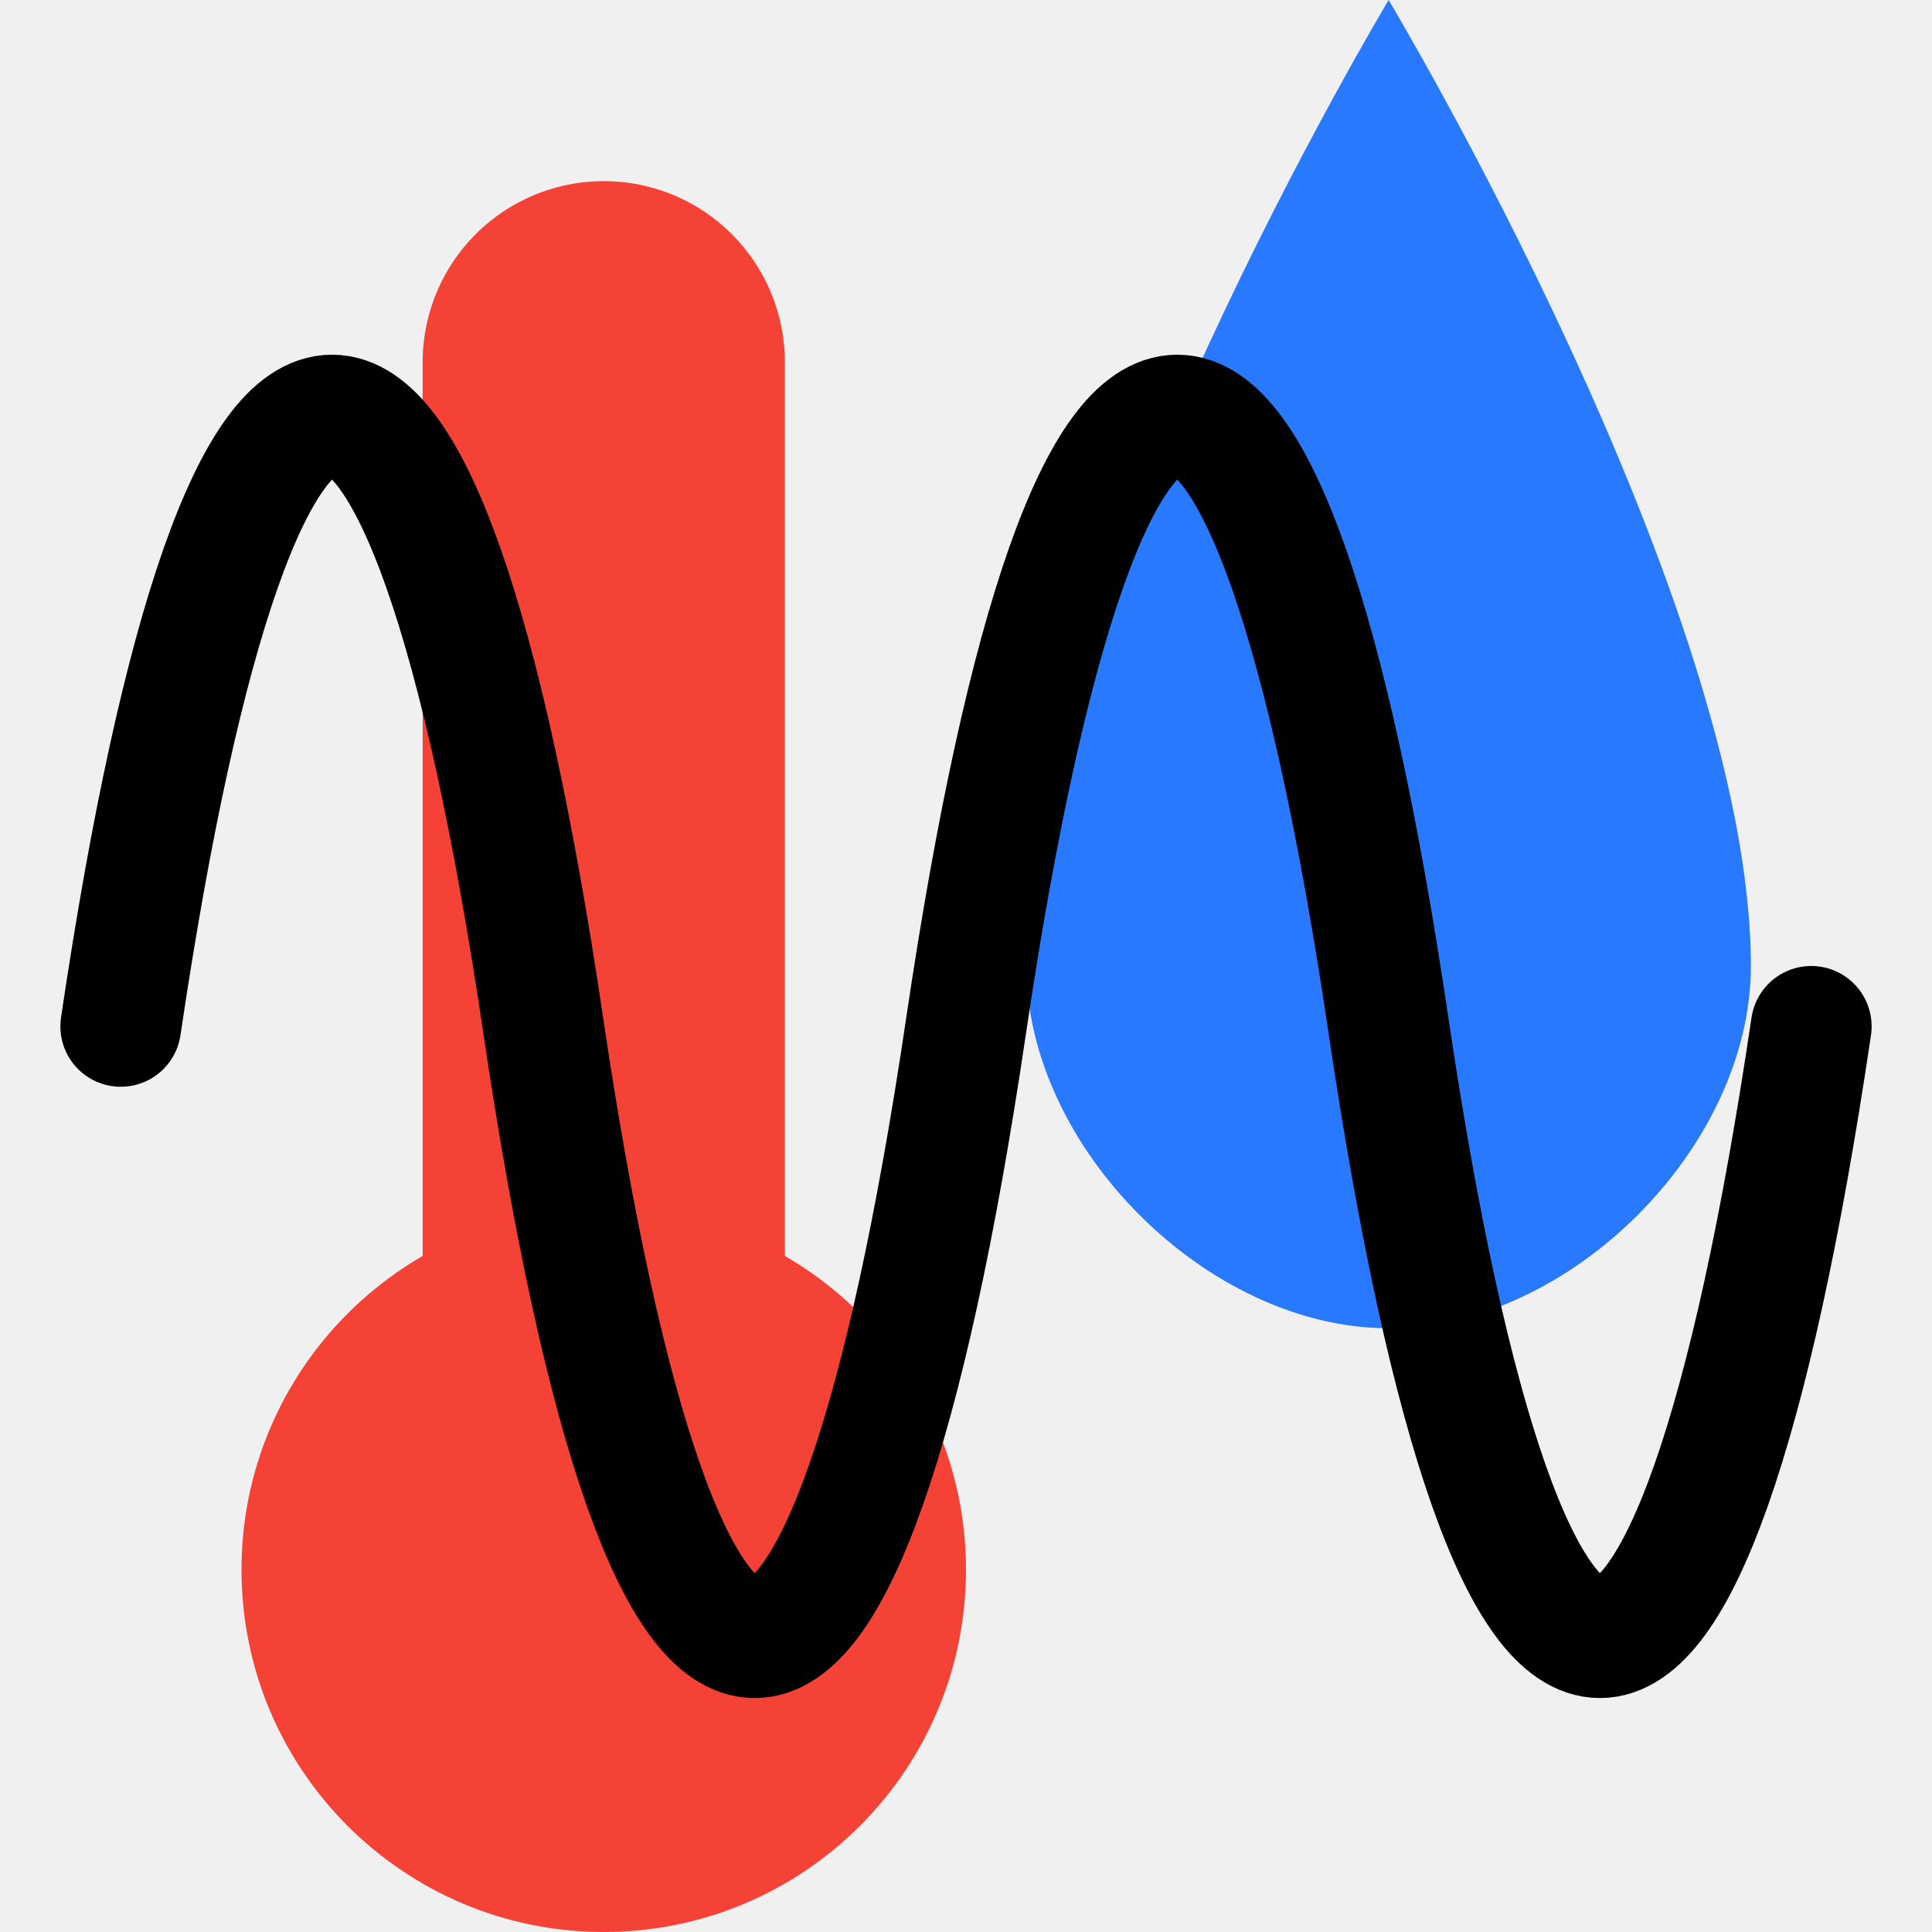
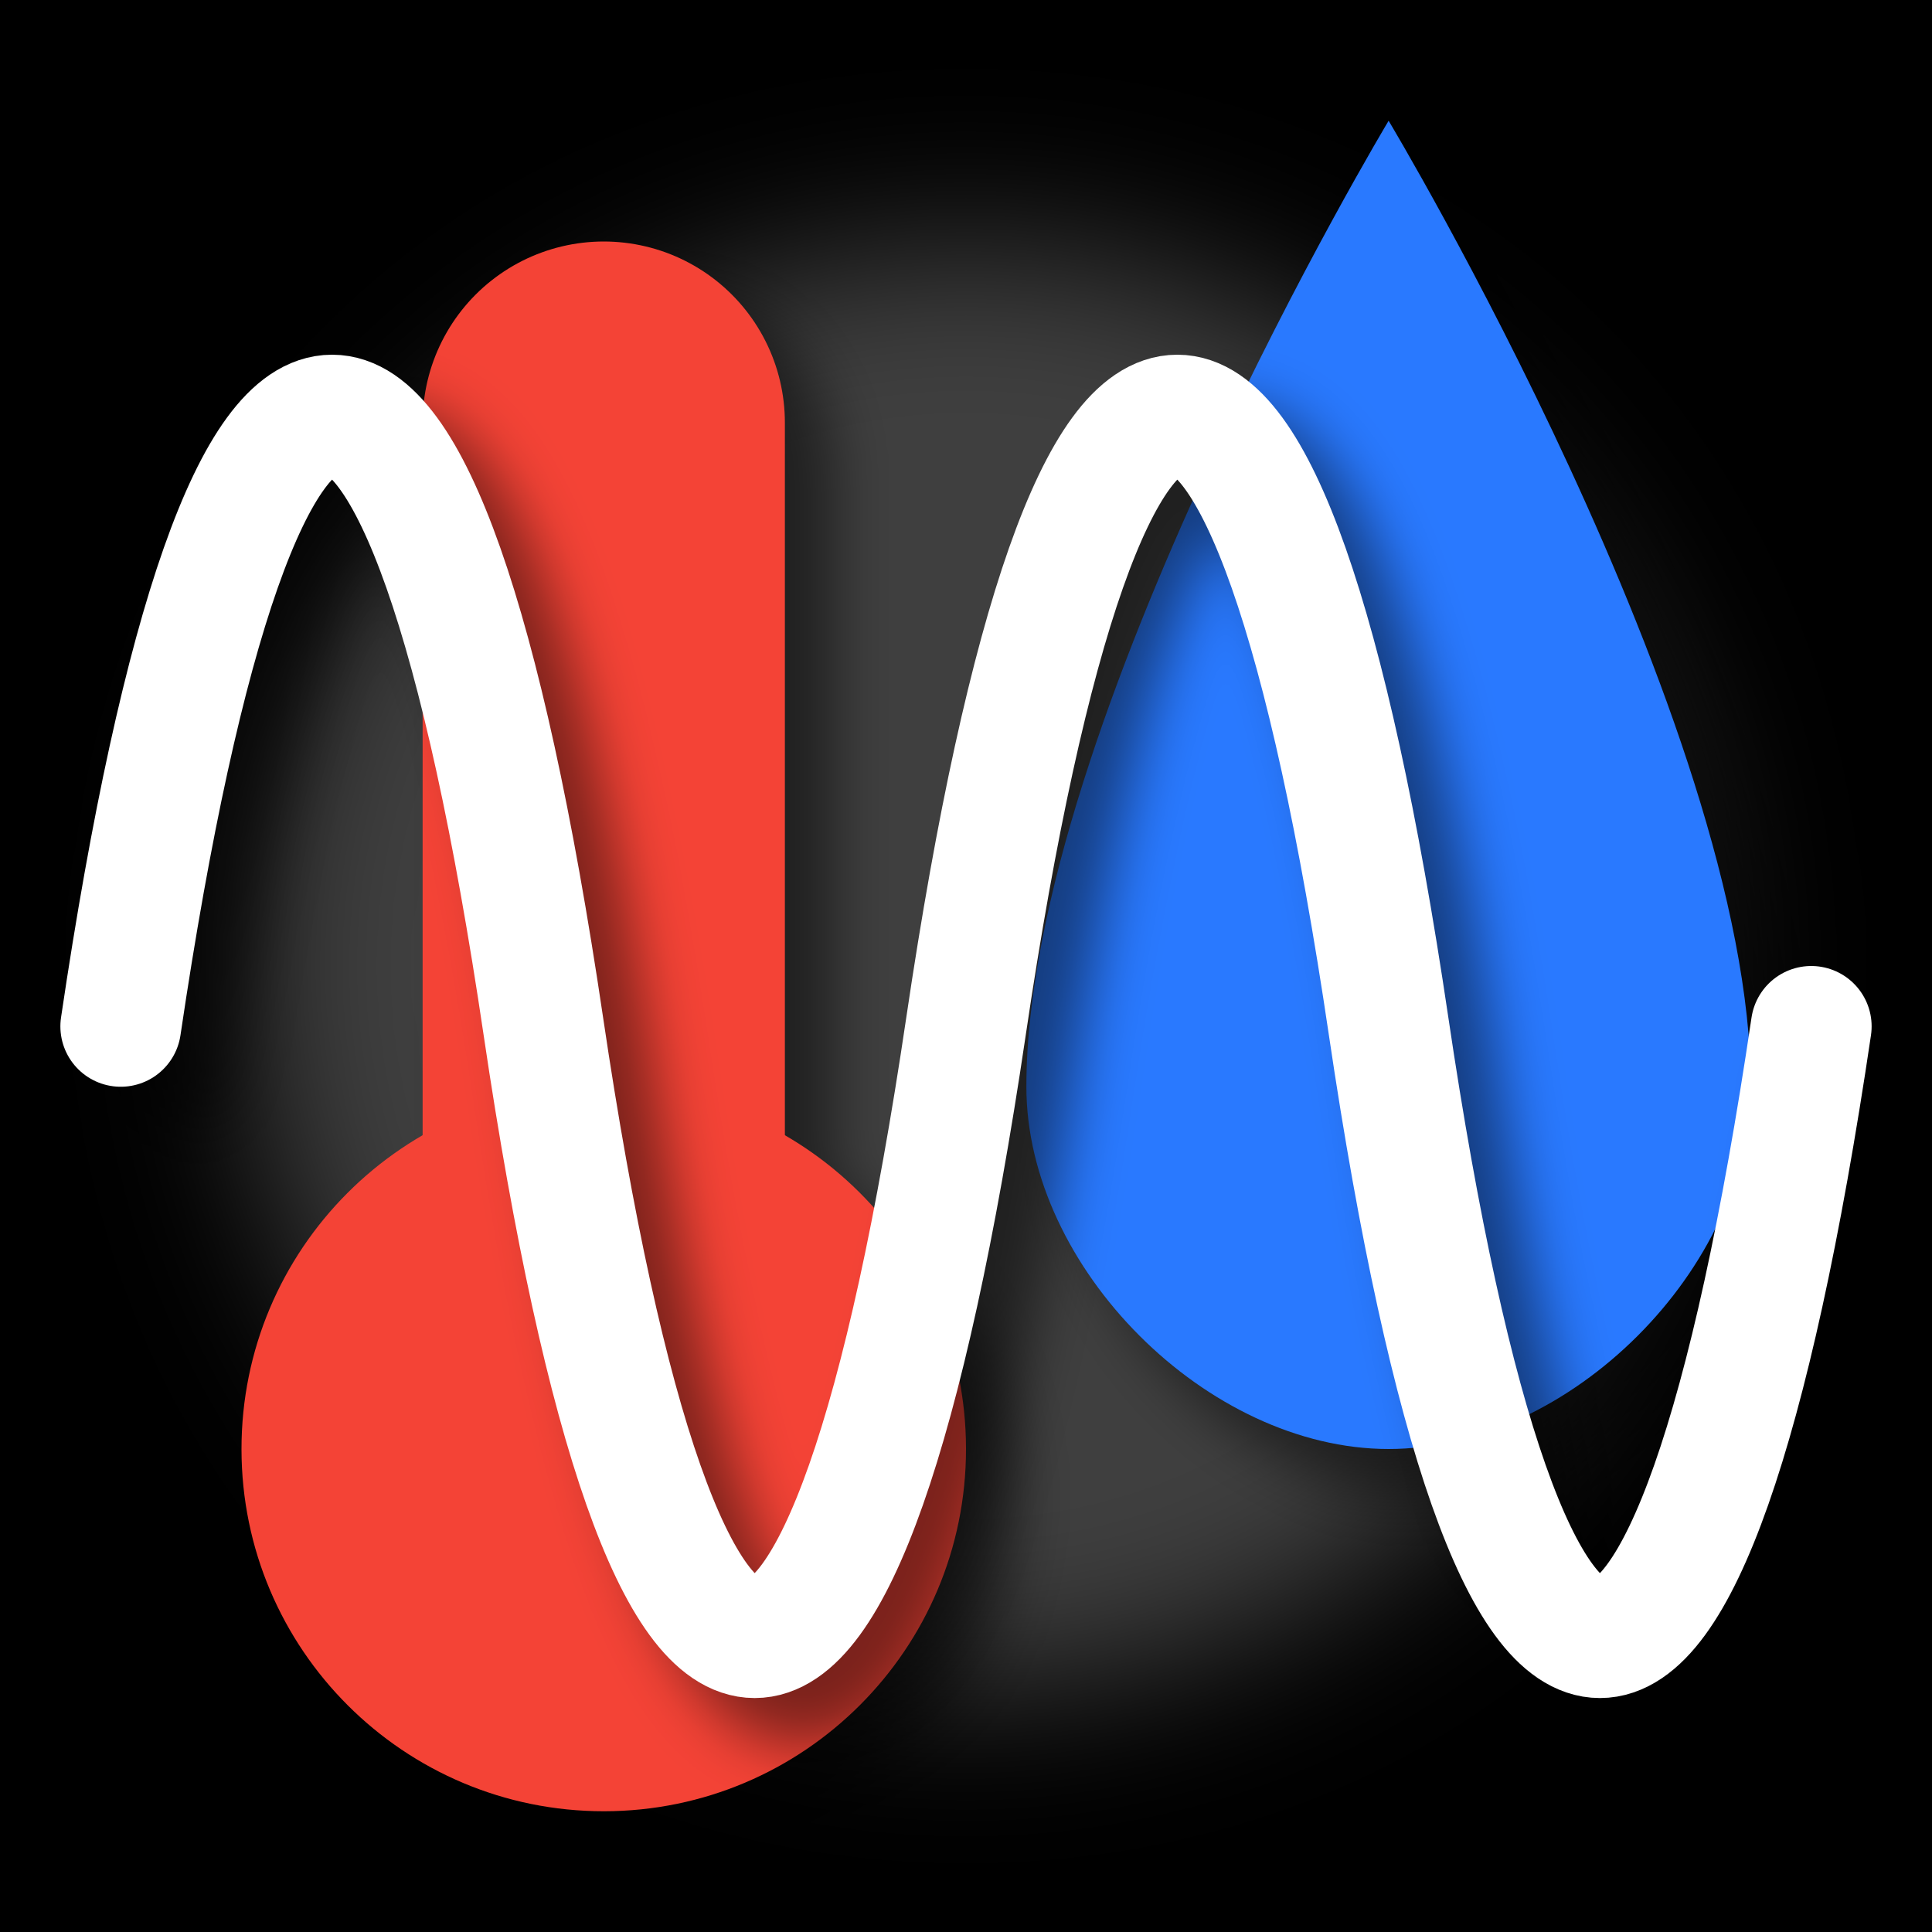
<svg xmlns="http://www.w3.org/2000/svg" width="32" height="32" version="1.1" id="svg19">
  <defs id="defs9">
-     <filter style="color-interpolation-filters:sRGB" id="filter834">
-       <feGaussianBlur stdDeviation="1" id="feGaussianBlur836" />
+     <filter style="color-interpolation-filters:sRGB" id="filter1496" x="-0.133" width="1.266" y="-0.133" height="1.266">
+       <feGaussianBlur stdDeviation="1.331" id="feGaussianBlur1498" />
    </filter>
-     <filter style="color-interpolation-filters:sRGB" id="filter840">
-       <feDiffuseLighting id="feDiffuseLighting842" kernelUnitLength="0.01" surfaceScale="-4.117" diffuseConstant="1.73" in="SourceGraphic" result="result1" lighting-color="rgb(255,255,255)">
-         <feSpotLight id="feSpotLight846" x="16" specularExponent="3" limitingConeAngle="100" pointsAtX="16" pointsAtY="16" y="14" z="16" />
-       </feDiffuseLighting>
-       <feComposite id="feComposite4575" operator="arithmetic" in="SourceGraphic" k1="1" />
-     </filter>
-     <filter style="color-interpolation-filters:sRGB" id="filter4585">
-       <feSpecularLighting id="feSpecularLighting4587" result="result1" lighting-color="rgb(255,255,255)" surfaceScale="-4.76" specularConstant="0.984" kernelUnitLength="0.4" specularExponent="3">
-         <feSpotLight id="feSpotLight4595" specularExponent="19" limitingConeAngle="99" pointsAtX="16" pointsAtY="16" x="16" y="10" z="14" />
-       </feSpecularLighting>
-       <feComposite in2="result1" id="feComposite4589" in="SourceGraphic" operator="arithmetic" k2="1" k3="1.3877787807814457e-16" specularConstant="0.98" k1="0" k4="2.7755575615628914e-17" />
+     <filter style="color-interpolation-filters:sRGB;" id="filter1946" x="-10" y="-10" width="30" height="30">
+       <feFlood flood-opacity="0.502" flood-color="rgb(0,0,0)" result="flood" id="feFlood1936" />
+       <feComposite in="flood" in2="SourceGraphic" operator="in" result="composite1" id="feComposite1938" />
+       <feGaussianBlur in="composite1" stdDeviation="0.5" result="blur" id="feGaussianBlur1940" />
+       <feOffset dx="0.8" dy="0.8" result="offset" id="feOffset1942" />
+       <feComposite in="SourceGraphic" in2="offset" operator="over" result="composite2" id="feComposite1944" />
    </filter>
  </defs>
-   <g id="g4573" style="filter:url(#filter4585)">
-     <path id="path6330" d="m 23,0 c 0,0 6,10 6,16 0,3 -3,6 -6,6 -3,0 -6,-3 -6,-6 0,-6 6,-16 6,-16 z" style="display:inline;fill:#2979ff;fill-opacity:1;stroke:none;stroke-width:1px;stroke-linecap:butt;stroke-linejoin:miter;stroke-opacity:1" />
-     <g id="g4561">
-       <path style="display:inline;fill:none;stroke:#f44336;stroke-width:6;stroke-linecap:round;stroke-linejoin:miter;stroke-miterlimit:4;stroke-dasharray:none;stroke-opacity:1" d="M 10,6 V 26" id="path6337" />
-       <circle style="display:inline;fill:#f44336;fill-opacity:1;stroke:none;stroke-width:0.5;stroke-linecap:square;stroke-linejoin:miter;stroke-miterlimit:4;stroke-dasharray:none;stroke-opacity:1" id="path6335" cx="10" cy="26" r="6" />
+   <g id="layer2" style="display:inline">
+     <rect style="fill:#000000;fill-opacity:1;stroke:none;stroke-width:6;stroke-linecap:round;stroke-miterlimit:4;stroke-dasharray:none;stroke-opacity:1" id="rect892" width="32" height="32" x="0" y="0" />
+   </g>
+   <g id="layer3" style="display:inline;opacity:0.25;filter:url(#filter1496)">
+     <path style="fill:#fcfcfc;fill-opacity:1;stroke:none;stroke-width:6;stroke-linecap:round;stroke-miterlimit:4;stroke-dasharray:none;stroke-opacity:1" id="path895" d="M 28,16 A 12,12 0 0 1 16.007,28 12,12 0 0 1 4,16.015 12,12 0 0 1 15.978,4 12,12 0 0 1 28,15.971" />
+   </g>
+   <g id="layer4" style="display:none">
+     <rect style="fill:#fafafa;fill-opacity:1;stroke:none;stroke-width:6;stroke-linecap:round;stroke-miterlimit:4;stroke-dasharray:none;stroke-opacity:1" id="rect1949" width="32" height="32" x="0" y="0" ry="8" />
+   </g>
+   <g id="layer1" style="display:inline">
+     <path id="path6330" d="m 23,2 c 0,0 6,10 6,16 0,3 -3,6 -6,6 -3,0 -6,-3 -6,-6 0,-6 6,-16 6,-16 z" style="display:inline;fill:#2979ff;fill-opacity:1;stroke:none;stroke-width:1px;stroke-linecap:butt;stroke-linejoin:miter;stroke-opacity:1;filter:url(#filter1946)" />
+     <g id="g1598" style="filter:url(#filter1946)">
+       <path style="fill:#f44336;fill-opacity:1;stroke:#f44336;stroke-width:6;stroke-linecap:round;stroke-linejoin:miter;stroke-miterlimit:4;stroke-dasharray:none;stroke-opacity:1" d="M 10,24 V 7" id="path884" />
+       <path style="fill:#f44336;fill-opacity:1;stroke:none;stroke-width:6;stroke-linecap:round;stroke-miterlimit:4;stroke-dasharray:none;stroke-opacity:1" id="path1500" d="M 16,24 A 6,6 0 0 1 10.004,30 6,6 0 0 1 4,24.007 6,6 0 0 1 9.989,18 6,6 0 0 1 16,23.985" />
    </g>
-     <path id="path6341" d="M 2,17 C 4,3.5 7,3.5 9,17 c 2,13.5 5,13.5 7,0 2,-13.5 5,-13.5 7,0 2,13.5 5,13.5 7,0" style="display:inline;fill:none;stroke:#000000;stroke-width:2;stroke-linecap:round;stroke-linejoin:miter;stroke-miterlimit:4;stroke-dasharray:none;stroke-opacity:1" />
+     <path id="path6341" d="M 2,17 C 4,3.5 7,3.5 9,17 c 2,13.5 5,13.5 7,0 2,-13.5 5,-13.5 7,0 2,13.5 5,13.5 7,0" style="display:inline;fill:none;stroke:#ffffff;stroke-width:2;stroke-linecap:round;stroke-linejoin:miter;stroke-miterlimit:4;stroke-dasharray:none;stroke-opacity:1;filter:url(#filter1946)" />
  </g>
</svg>
